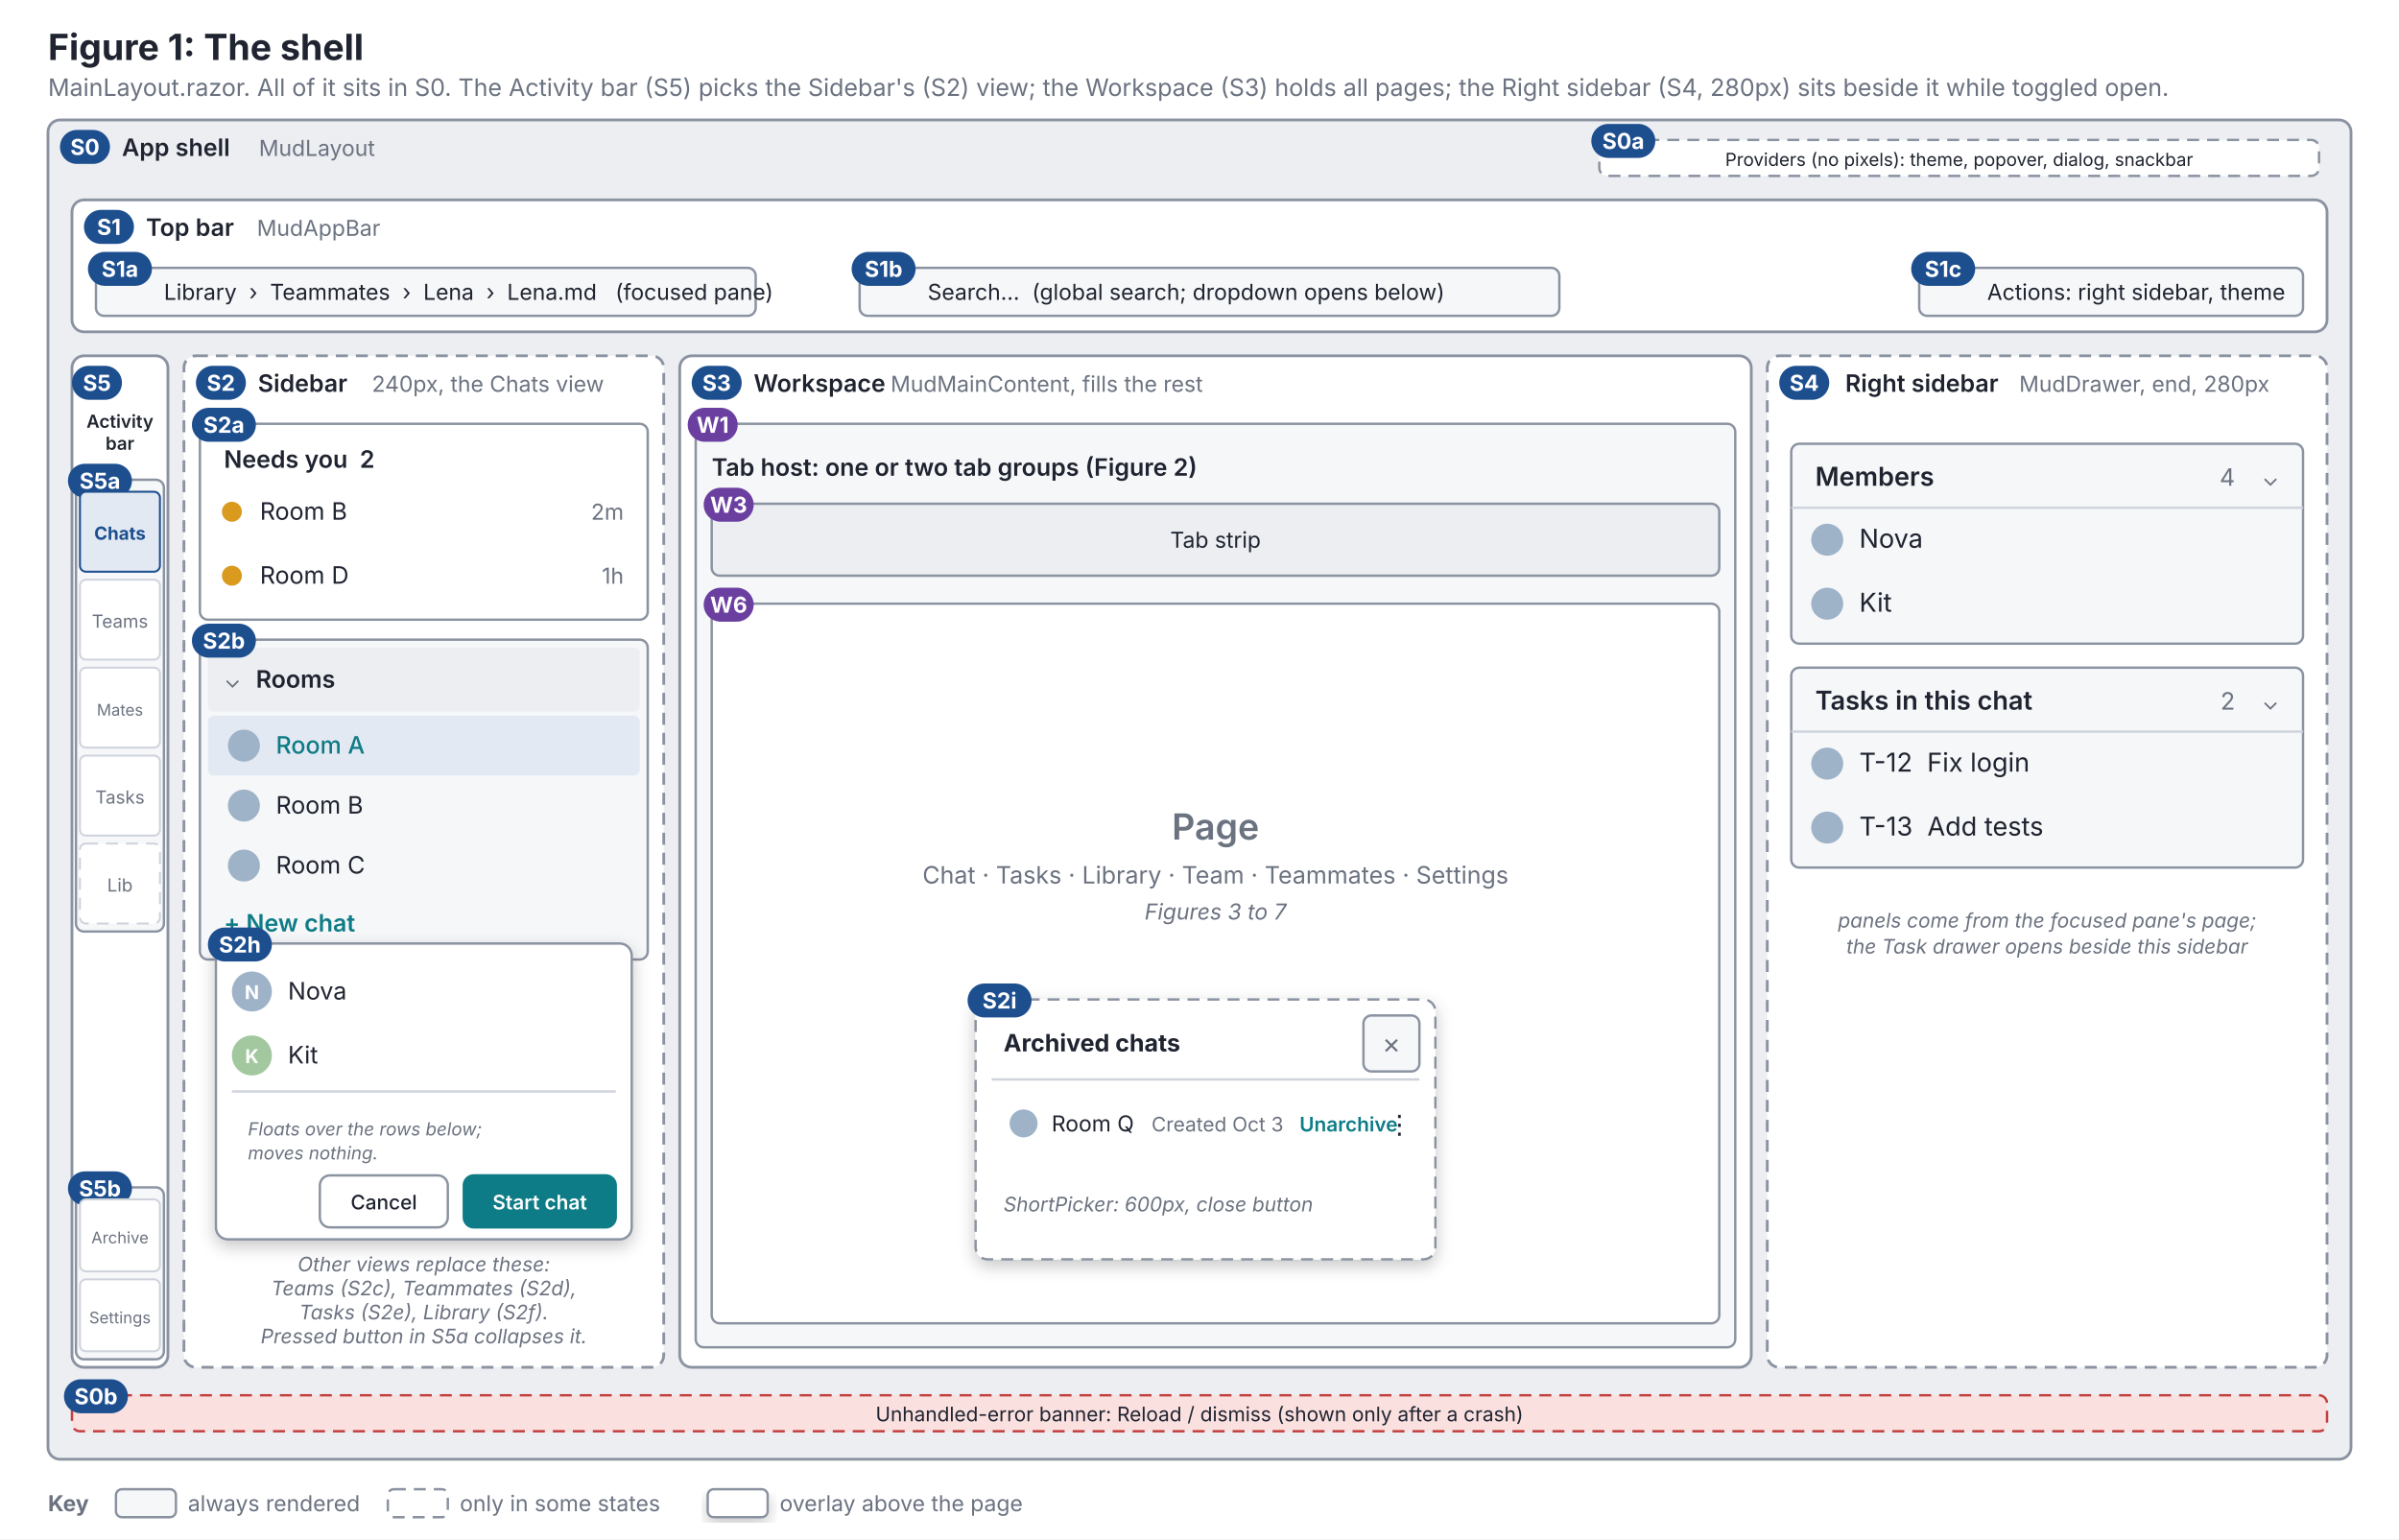
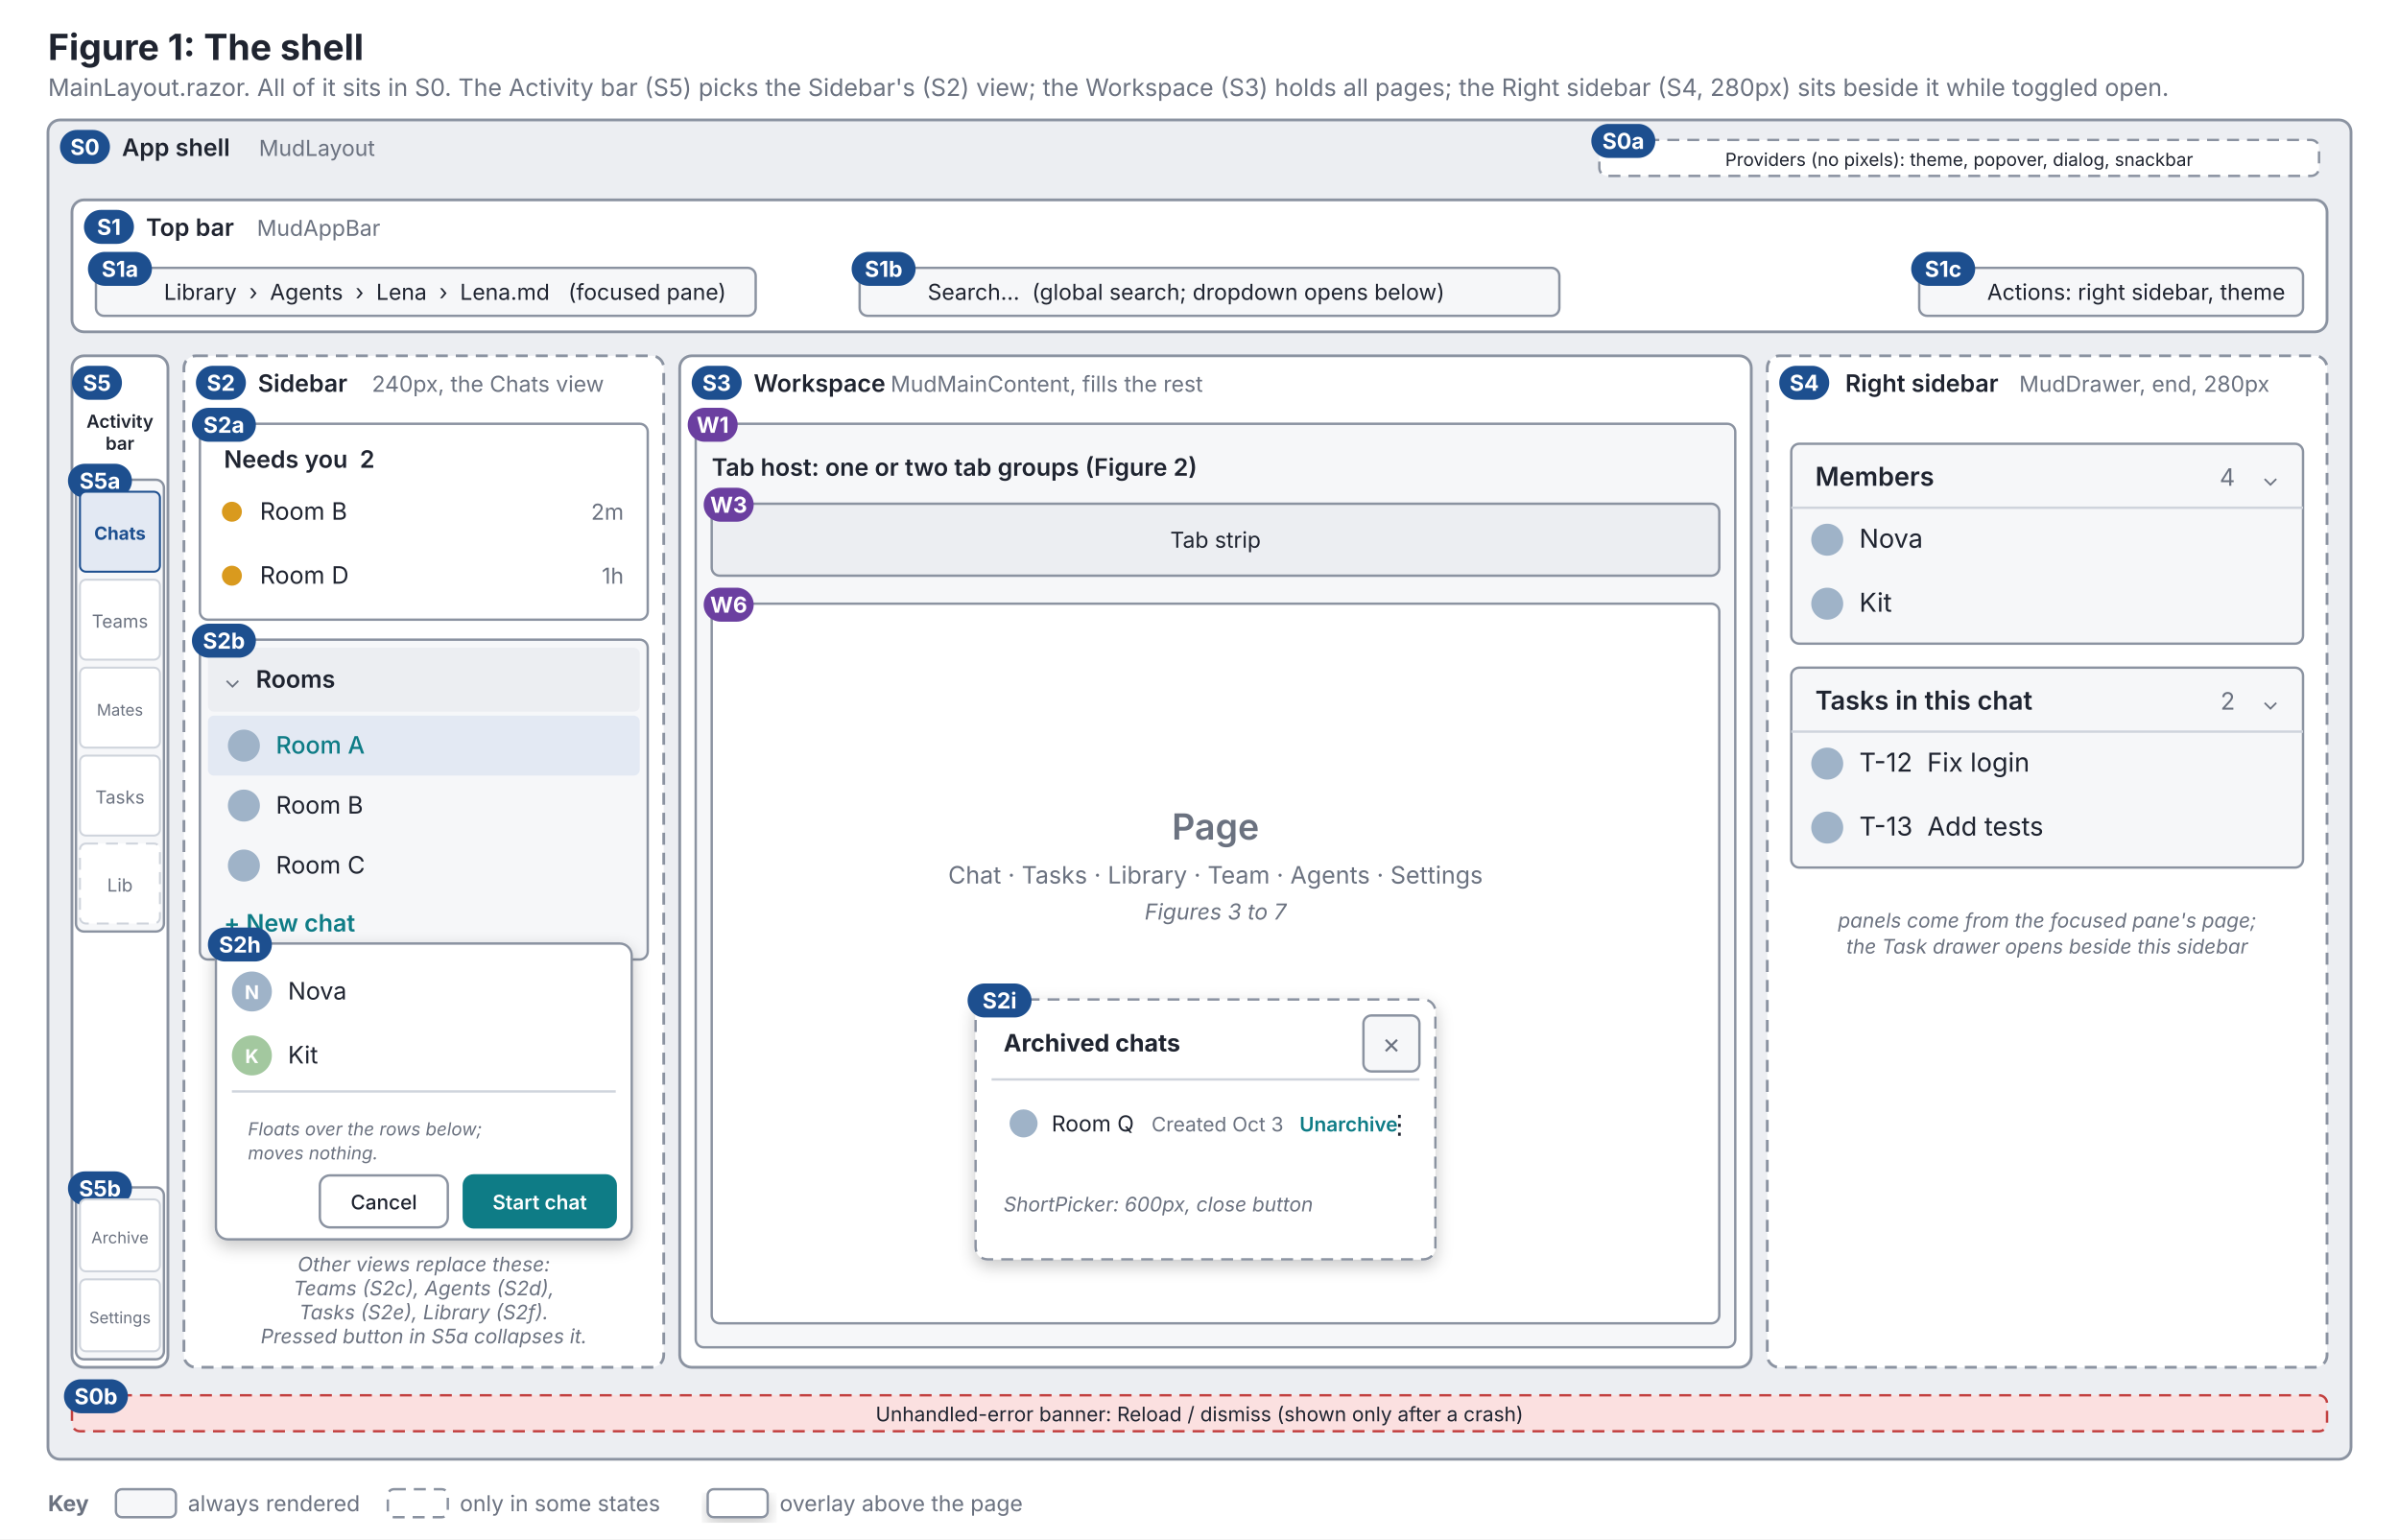
<svg xmlns="http://www.w3.org/2000/svg" viewBox="0 0 1200 770" width="1200" height="770" font-family="Inter, 'Segoe UI', Helvetica, Arial, sans-serif" xml:space="preserve" style="white-space: pre" role="img" aria-label="Figure 1: The shell">
  <defs>
    <filter id="sh" x="-10%" y="-10%" width="125%" height="130%">
      <feDropShadow dx="0" dy="3" stdDeviation="4" flood-color="#000" flood-opacity="0.22" />
    </filter>
    <marker id="ar" viewBox="0 0 10 10" refX="9" refY="5" markerWidth="7" markerHeight="7" orient="auto-start-reverse">
      <path d="M0 0 L10 5 L0 10 z" fill="#6b7280" />
    </marker>
  </defs>
  <rect width="1200" height="770" fill="#ffffff" />
  <text x="24" y="30" font-size="18" font-weight="700" fill="#1f2430" text-anchor="start">Figure 1: The shell</text>
  <text x="24" y="48" font-size="12" font-weight="400" fill="#6b7280" text-anchor="start">MainLayout.razor. All of it sits in S0. The Activity bar (S5) picks the Sidebar's (S2) view; the Workspace (S3) holds all pages; the Right sidebar (S4, 280px) sits beside it while toggled open.</text>
  <rect x="24" y="60" width="1152" height="670" rx="6" fill="#eceef2" stroke="#8b93a1" stroke-width="1.4" />
  <rect x="30" y="65" width="25" height="17" rx="8.5" fill="#1d4f8f" />
  <text x="42.5" y="77.5" font-size="11" font-weight="700" fill="#fff" text-anchor="middle">S0</text>
  <text x="61" y="78" font-size="12" font-weight="600" fill="#1f2430" text-anchor="start">App shell</text>
  <text x="129.5" y="78" font-size="11" font-weight="400" fill="#6b7280" text-anchor="start">MudLayout</text>
  <rect x="800" y="70" width="360" height="18" rx="4" fill="#ffffff" stroke="#8b93a1" stroke-width="1.2" stroke-dasharray="6 4" />
  <text x="980" y="83" font-size="9" font-weight="400" fill="#1f2430" text-anchor="middle">Providers (no pixels): theme, popover, dialog, snackbar</text>
  <rect x="796" y="62" width="32" height="17" rx="8.5" fill="#1d4f8f" />
  <text x="812.0" y="74.5" font-size="11" font-weight="700" fill="#fff" text-anchor="middle">S0a</text>
  <rect x="36" y="100" width="1128" height="66" rx="6" fill="#ffffff" stroke="#8b93a1" stroke-width="1.4" />
  <rect x="42" y="105" width="25" height="17" rx="8.5" fill="#1d4f8f" />
  <text x="54.5" y="117.5" font-size="11" font-weight="700" fill="#fff" text-anchor="middle">S1</text>
  <text x="73" y="118" font-size="12" font-weight="600" fill="#1f2430" text-anchor="start">Top bar</text>
  <text x="128.5" y="118" font-size="11" font-weight="400" fill="#6b7280" text-anchor="start">MudAppBar</text>
  <rect x="48" y="134" width="330" height="24" rx="4" fill="#f6f7f9" stroke="#8b93a1" stroke-width="1.2" />
-   <text x="82" y="150" font-size="11" font-weight="400" fill="#1f2430" text-anchor="start">Library  ›  Teammates  ›  Lena  ›  Lena.md   (focused pane)</text>
+   <text x="82" y="150" font-size="11" font-weight="400" fill="#1f2430" text-anchor="start">Library  ›  Agents  ›  Lena  ›  Lena.md   (focused pane)</text>
  <rect x="44" y="126" width="32" height="17" rx="8.5" fill="#1d4f8f" />
  <text x="60.0" y="138.5" font-size="11" font-weight="700" fill="#fff" text-anchor="middle">S1a</text>
  <rect x="430" y="134" width="350" height="24" rx="4" fill="#f6f7f9" stroke="#8b93a1" stroke-width="1.2" />
  <text x="464" y="150" font-size="11" font-weight="400" fill="#1f2430" text-anchor="start">Search…  (global search; dropdown opens below)</text>
  <rect x="426" y="126" width="32" height="17" rx="8.5" fill="#1d4f8f" />
  <text x="442.0" y="138.5" font-size="11" font-weight="700" fill="#fff" text-anchor="middle">S1b</text>
  <rect x="960" y="134" width="192" height="24" rx="4" fill="#f6f7f9" stroke="#8b93a1" stroke-width="1.2" />
  <text x="994" y="150" font-size="11" font-weight="400" fill="#1f2430" text-anchor="start">Actions: right sidebar, theme</text>
  <rect x="956" y="126" width="32" height="17" rx="8.5" fill="#1d4f8f" />
  <text x="972.0" y="138.5" font-size="11" font-weight="700" fill="#fff" text-anchor="middle">S1c</text>
  <rect x="36" y="178" width="48" height="506" rx="6" fill="#ffffff" stroke="#8b93a1" stroke-width="1.4" />
  <rect x="36" y="183" width="25" height="17" rx="8.5" fill="#1d4f8f" />
  <text x="48.5" y="195.5" font-size="11" font-weight="700" fill="#fff" text-anchor="middle">S5</text>
  <text x="60" y="214" font-size="9" font-weight="600" fill="#1f2430" text-anchor="middle">Activity</text>
  <text x="60" y="225" font-size="9" font-weight="600" fill="#1f2430" text-anchor="middle">bar</text>
  <rect x="38" y="240" width="44" height="226" rx="4" fill="#f6f7f9" stroke="#8b93a1" stroke-width="1.2" />
  <rect x="34" y="232" width="32" height="17" rx="8.5" fill="#1d4f8f" />
  <text x="50.0" y="244.5" font-size="11" font-weight="700" fill="#fff" text-anchor="middle">S5a</text>
  <rect x="40" y="246" width="40" height="40" rx="3" fill="#e3e9f3" stroke="#1d4f8f" stroke-width="1" />
  <text x="60" y="270" font-size="9" font-weight="700" fill="#1d4f8f" text-anchor="middle">Chats</text>
  <rect x="40" y="290" width="40" height="40" rx="3" fill="#ffffff" stroke="#cfd4dc" stroke-width="1" />
  <text x="60" y="314" font-size="9" font-weight="400" fill="#6b7280" text-anchor="middle">Teams</text>
  <rect x="40" y="334" width="40" height="40" rx="3" fill="#ffffff" stroke="#cfd4dc" stroke-width="1" />
  <text x="60" y="358" font-size="8" font-weight="400" fill="#6b7280" text-anchor="middle">Mates</text>
  <rect x="40" y="378" width="40" height="40" rx="3" fill="#ffffff" stroke="#cfd4dc" stroke-width="1" />
  <text x="60" y="402" font-size="9" font-weight="400" fill="#6b7280" text-anchor="middle">Tasks</text>
  <rect x="40" y="422" width="40" height="40" rx="3" fill="#ffffff" stroke="#cfd4dc" stroke-width="1" stroke-dasharray="6 4" />
  <text x="60" y="446" font-size="9" font-weight="400" fill="#6b7280" text-anchor="middle">Lib</text>
  <rect x="38" y="594" width="44" height="86" rx="4" fill="#f6f7f9" stroke="#8b93a1" stroke-width="1.2" />
  <rect x="34" y="586" width="32" height="17" rx="8.5" fill="#1d4f8f" />
  <text x="50.0" y="598.5" font-size="11" font-weight="700" fill="#fff" text-anchor="middle">S5b</text>
  <rect x="40" y="600" width="40" height="36" rx="3" fill="#ffffff" stroke="#cfd4dc" stroke-width="1" />
  <text x="60" y="622" font-size="8" font-weight="400" fill="#6b7280" text-anchor="middle">Archive</text>
  <rect x="40" y="640" width="40" height="36" rx="3" fill="#ffffff" stroke="#cfd4dc" stroke-width="1" />
  <text x="60" y="662" font-size="8" font-weight="400" fill="#6b7280" text-anchor="middle">Settings</text>
  <rect x="92" y="178" width="240" height="506" rx="6" fill="#ffffff" stroke="#8b93a1" stroke-width="1.4" stroke-dasharray="6 4" />
  <rect x="98" y="183" width="25" height="17" rx="8.5" fill="#1d4f8f" />
  <text x="110.5" y="195.5" font-size="11" font-weight="700" fill="#fff" text-anchor="middle">S2</text>
  <text x="129" y="196" font-size="12" font-weight="600" fill="#1f2430" text-anchor="start">Sidebar</text>
  <text x="186" y="196" font-size="11" font-weight="400" fill="#6b7280" text-anchor="start">240px, the Chats view</text>
  <rect x="100" y="212" width="224" height="98" rx="4" fill="#ffffff" stroke="#8b93a1" stroke-width="1.2" />
  <rect x="96" y="204" width="32" height="17" rx="8.5" fill="#1d4f8f" />
  <text x="112.0" y="216.5" font-size="11" font-weight="700" fill="#fff" text-anchor="middle">S2a</text>
  <text x="112" y="234" font-size="12" font-weight="600" fill="#1f2430" text-anchor="start">Needs you  2</text>
  <circle cx="116" cy="256" r="5" fill="#d99a1e" stroke="none" stroke-width="1" />
  <text x="130" y="260" font-size="12" font-weight="400" fill="#1f2430" text-anchor="start">Room B</text>
  <text x="312" y="260" font-size="11" font-weight="400" fill="#6b7280" text-anchor="end">2m</text>
  <circle cx="116" cy="288" r="5" fill="#d99a1e" stroke="none" stroke-width="1" />
  <text x="130" y="292" font-size="12" font-weight="400" fill="#1f2430" text-anchor="start">Room D</text>
  <text x="312" y="292" font-size="11" font-weight="400" fill="#6b7280" text-anchor="end">1h</text>
  <rect x="100" y="320" width="224" height="160" rx="4" fill="#f6f7f9" stroke="#8b93a1" stroke-width="1.2" />
  <rect x="104" y="324" width="216" height="32" rx="3" fill="#eceef2" stroke="none" />
  <text x="112" y="344" font-size="11" font-weight="400" fill="#6b7280" text-anchor="start">⌄</text>
  <text x="128" y="344" font-size="12" font-weight="600" fill="#1f2430" text-anchor="start">Rooms</text>
  <rect x="104" y="358" width="216" height="30" rx="3" fill="#e3e9f3" stroke="none" />
  <circle cx="122" cy="373" r="8" fill="#9fb3c8" stroke="none" stroke-width="1" />
  <text x="138" y="377" font-size="12" font-weight="500" fill="#0e7c86" text-anchor="start">Room A</text>
  <circle cx="122" cy="403" r="8" fill="#9fb3c8" stroke="none" stroke-width="1" />
  <text x="138" y="407" font-size="12" font-weight="400" fill="#1f2430" text-anchor="start">Room B</text>
  <circle cx="122" cy="433" r="8" fill="#9fb3c8" stroke="none" stroke-width="1" />
  <text x="138" y="437" font-size="12" font-weight="400" fill="#1f2430" text-anchor="start">Room C</text>
  <text x="112" y="466" font-size="12" font-weight="600" fill="#0e7c86" text-anchor="start">+ New chat</text>
  <rect x="96" y="312" width="32" height="17" rx="8.5" fill="#1d4f8f" />
  <text x="112.0" y="324.5" font-size="11" font-weight="700" fill="#fff" text-anchor="middle">S2b</text>
  <rect x="108" y="472" width="208" height="148" rx="6" fill="#ffffff" stroke="#8b93a1" stroke-width="1.2" filter="url(#sh)" />
  <rect x="104" y="464" width="32" height="17" rx="8.5" fill="#1d4f8f" />
  <text x="120.0" y="476.5" font-size="11" font-weight="700" fill="#fff" text-anchor="middle">S2h</text>
  <circle cx="126" cy="496" r="10" fill="#9fb3c8" stroke="none" stroke-width="1" />
  <text x="126" y="499.8" font-size="9.5" font-weight="700" fill="#fff" text-anchor="middle">N</text>
  <text x="144" y="500" font-size="12" font-weight="400" fill="#1f2430" text-anchor="start">Nova</text>
  <circle cx="126" cy="528" r="10" fill="#a3c89f" stroke="none" stroke-width="1" />
  <text x="126" y="531.8" font-size="9.5" font-weight="700" fill="#fff" text-anchor="middle">K</text>
  <text x="144" y="532" font-size="12" font-weight="400" fill="#1f2430" text-anchor="start">Kit</text>
  <line x1="116" y1="546" x2="308" y2="546" stroke="#cfd4dc" stroke-width="1.2" />
  <text x="124" y="568" font-size="9" font-weight="400" fill="#6b7280" text-anchor="start" font-style="italic">Floats over the rows below;</text>
  <text x="124" y="580" font-size="9" font-weight="400" fill="#6b7280" text-anchor="start" font-style="italic">moves nothing.</text>
  <rect x="160" y="588" width="64" height="26" rx="5" fill="#ffffff" stroke="#8b93a1" stroke-width="1.2" />
  <text x="192.0" y="605.0" font-size="10" font-weight="500" fill="#1f2430" text-anchor="middle">Cancel</text>
  <rect x="232" y="588" width="76" height="26" rx="5" fill="#0e7c86" stroke="#0e7c86" stroke-width="1.2" />
  <text x="270.0" y="605.0" font-size="10" font-weight="600" fill="#fff" text-anchor="middle">Start chat</text>
  <text x="212" y="636" font-size="10" font-weight="400" fill="#6b7280" text-anchor="middle" font-style="italic">Other views replace these:</text>
-   <text x="212" y="648" font-size="10" font-weight="400" fill="#6b7280" text-anchor="middle" font-style="italic">Teams (S2c), Teammates (S2d),</text>
+   <text x="212" y="648" font-size="10" font-weight="400" fill="#6b7280" text-anchor="middle" font-style="italic">Teams (S2c), Agents (S2d),</text>
  <text x="212" y="660" font-size="10" font-weight="400" fill="#6b7280" text-anchor="middle" font-style="italic">Tasks (S2e), Library (S2f).</text>
  <text x="212" y="672" font-size="10" font-weight="400" fill="#6b7280" text-anchor="middle" font-style="italic">Pressed button in S5a collapses it.</text>
  <rect x="340" y="178" width="536" height="506" rx="6" fill="#ffffff" stroke="#8b93a1" stroke-width="1.4" />
  <rect x="346" y="183" width="25" height="17" rx="8.5" fill="#1d4f8f" />
  <text x="358.5" y="195.5" font-size="11" font-weight="700" fill="#fff" text-anchor="middle">S3</text>
  <text x="377" y="196" font-size="12" font-weight="600" fill="#1f2430" text-anchor="start">Workspace</text>
  <text x="445.5" y="196" font-size="11" font-weight="400" fill="#6b7280" text-anchor="start">MudMainContent, fills the rest</text>
  <rect x="348" y="212" width="520" height="462" rx="4" fill="#f6f7f9" stroke="#8b93a1" stroke-width="1.2" />
  <rect x="344" y="204" width="25" height="17" rx="8.5" fill="#6b3fa0" />
  <text x="356.5" y="216.5" font-size="11" font-weight="700" fill="#fff" text-anchor="middle">W1</text>
  <text x="356" y="238" font-size="12" font-weight="600" fill="#1f2430" text-anchor="start">Tab host: one or two tab groups (Figure 2)</text>
  <rect x="356" y="252" width="504" height="36" rx="4" fill="#eceef2" stroke="#8b93a1" stroke-width="1.2" />
  <text x="608" y="274" font-size="11" font-weight="400" fill="#1f2430" text-anchor="middle">Tab strip</text>
  <rect x="352" y="244" width="25" height="17" rx="8.5" fill="#6b3fa0" />
  <text x="364.5" y="256.5" font-size="11" font-weight="700" fill="#fff" text-anchor="middle">W3</text>
  <rect x="356" y="302" width="504" height="360" rx="4" fill="#ffffff" stroke="#8b93a1" stroke-width="1.2" />
  <rect x="352" y="294" width="25" height="17" rx="8.5" fill="#6b3fa0" />
  <text x="364.5" y="306.5" font-size="11" font-weight="700" fill="#fff" text-anchor="middle">W6</text>
  <text x="608" y="420" font-size="18" font-weight="600" fill="#6b7280" text-anchor="middle">Page</text>
-   <text x="608" y="442" font-size="12" font-weight="400" fill="#6b7280" text-anchor="middle">Chat · Tasks · Library · Team · Teammates · Settings</text>
+   <text x="608" y="442" font-size="12" font-weight="400" fill="#6b7280" text-anchor="middle">Chat · Tasks · Library · Team · Agents · Settings</text>
  <text x="608" y="460" font-size="11" font-weight="400" fill="#6b7280" text-anchor="middle" font-style="italic">Figures 3 to 7</text>
  <rect x="488" y="500" width="230" height="130" rx="6" fill="#ffffff" stroke="#8b93a1" stroke-width="1.2" stroke-dasharray="6 4" filter="url(#sh)" />
  <rect x="484" y="492" width="32" height="17" rx="8.5" fill="#1d4f8f" />
  <text x="500.0" y="504.5" font-size="11" font-weight="700" fill="#fff" text-anchor="middle">S2i</text>
  <text x="502" y="526" font-size="12" font-weight="700" fill="#1f2430" text-anchor="start">Archived chats</text>
  <rect x="682" y="508" width="28" height="28" rx="4" fill="#f6f7f9" stroke="#8b93a1" stroke-width="1.2" />
  <text x="696" y="527" font-size="11" font-weight="400" fill="#6b7280" text-anchor="middle">✕</text>
  <line x1="496" y1="540" x2="710" y2="540" stroke="#cfd4dc" stroke-width="1.2" />
  <circle cx="512" cy="562" r="7" fill="#9fb3c8" stroke="none" stroke-width="1" />
  <text x="526" y="566" font-size="11" font-weight="400" fill="#1f2430" text-anchor="start">Room Q</text>
  <text x="576" y="566" font-size="10" font-weight="400" fill="#6b7280" text-anchor="start">Created Oct 3</text>
  <text x="650" y="566" font-size="10" font-weight="600" fill="#0e7c86" text-anchor="start">Unarchive</text>
  <text x="700" y="567" font-size="13" font-weight="400" fill="#1f2430" text-anchor="middle">⋮</text>
  <text x="502" y="606" font-size="10" font-weight="400" fill="#6b7280" text-anchor="start" font-style="italic">ShortPicker: 600px, close button</text>
  <rect x="884" y="178" width="280" height="506" rx="6" fill="#ffffff" stroke="#8b93a1" stroke-width="1.4" stroke-dasharray="6 4" />
  <rect x="890" y="183" width="25" height="17" rx="8.5" fill="#1d4f8f" />
  <text x="902.5" y="195.5" font-size="11" font-weight="700" fill="#fff" text-anchor="middle">S4</text>
  <text x="923" y="196" font-size="12" font-weight="600" fill="#1f2430" text-anchor="start">Right sidebar</text>
  <text x="1010" y="196" font-size="11" font-weight="400" fill="#6b7280" text-anchor="start">MudDrawer, end, 280px</text>
  <rect x="896" y="222" width="256" height="100" rx="4" fill="#f6f7f9" stroke="#8b93a1" stroke-width="1.2" />
  <text x="908" y="243" font-size="13" font-weight="600" fill="#1f2430" text-anchor="start">Members</text>
  <text x="1118" y="243" font-size="12" font-weight="400" fill="#6b7280" text-anchor="end">4</text>
  <text x="1140" y="243" font-size="11" font-weight="400" fill="#6b7280" text-anchor="end">⌄</text>
  <line x1="896" y1="254" x2="1152" y2="254" stroke="#cfd4dc" stroke-width="1.2" />
  <circle cx="914" cy="270" r="8" fill="#9fb3c8" stroke="none" stroke-width="1" />
  <text x="930" y="274" font-size="13" font-weight="400" fill="#1f2430" text-anchor="start">Nova</text>
  <circle cx="914" cy="302" r="8" fill="#9fb3c8" stroke="none" stroke-width="1" />
  <text x="930" y="306" font-size="13" font-weight="400" fill="#1f2430" text-anchor="start">Kit</text>
  <rect x="896" y="334" width="256" height="100" rx="4" fill="#f6f7f9" stroke="#8b93a1" stroke-width="1.2" />
  <text x="908" y="355" font-size="13" font-weight="600" fill="#1f2430" text-anchor="start">Tasks in this chat</text>
  <text x="1118" y="355" font-size="12" font-weight="400" fill="#6b7280" text-anchor="end">2</text>
  <text x="1140" y="355" font-size="11" font-weight="400" fill="#6b7280" text-anchor="end">⌄</text>
  <line x1="896" y1="366" x2="1152" y2="366" stroke="#cfd4dc" stroke-width="1.2" />
  <circle cx="914" cy="382" r="8" fill="#9fb3c8" stroke="none" stroke-width="1" />
  <text x="930" y="386" font-size="13" font-weight="400" fill="#1f2430" text-anchor="start">T-12  Fix login</text>
  <circle cx="914" cy="414" r="8" fill="#9fb3c8" stroke="none" stroke-width="1" />
  <text x="930" y="418" font-size="13" font-weight="400" fill="#1f2430" text-anchor="start">T-13  Add tests</text>
  <text x="1024" y="464" font-size="10" font-weight="400" fill="#6b7280" text-anchor="middle" font-style="italic">panels come from the focused pane's page;</text>
  <text x="1024" y="477" font-size="10" font-weight="400" fill="#6b7280" text-anchor="middle" font-style="italic">the Task drawer opens beside this sidebar</text>
  <rect x="36" y="698" width="1128" height="18" rx="4" fill="#fbe0e0" stroke="#c24040" stroke-width="1.2" stroke-dasharray="6 4" />
  <text x="600" y="711" font-size="10" font-weight="400" fill="#1f2430" text-anchor="middle">Unhandled-error banner: Reload / dismiss (shown only after a crash)</text>
  <rect x="32" y="690" width="32" height="17" rx="8.5" fill="#1d4f8f" />
  <text x="48.0" y="702.5" font-size="11" font-weight="700" fill="#fff" text-anchor="middle">S0b</text>
  <text x="24" y="756" font-size="11" font-weight="700" fill="#6b7280" text-anchor="start">Key</text>
  <rect x="58" y="745" width="30" height="14" rx="3" fill="#f6f7f9" stroke="#8b93a1" stroke-width="1.2" />
  <text x="94" y="756" font-size="11" font-weight="400" fill="#6b7280" text-anchor="start">always rendered</text>
  <rect x="194" y="745" width="30" height="14" rx="3" fill="#ffffff" stroke="#8b93a1" stroke-width="1.2" stroke-dasharray="6 4" />
  <text x="230" y="756" font-size="11" font-weight="400" fill="#6b7280" text-anchor="start">only in some states</text>
  <rect x="354" y="745" width="30" height="14" rx="3" fill="#ffffff" stroke="#8b93a1" stroke-width="1.2" filter="url(#sh)" />
  <text x="390" y="756" font-size="11" font-weight="400" fill="#6b7280" text-anchor="start">overlay above the page</text>
</svg>
